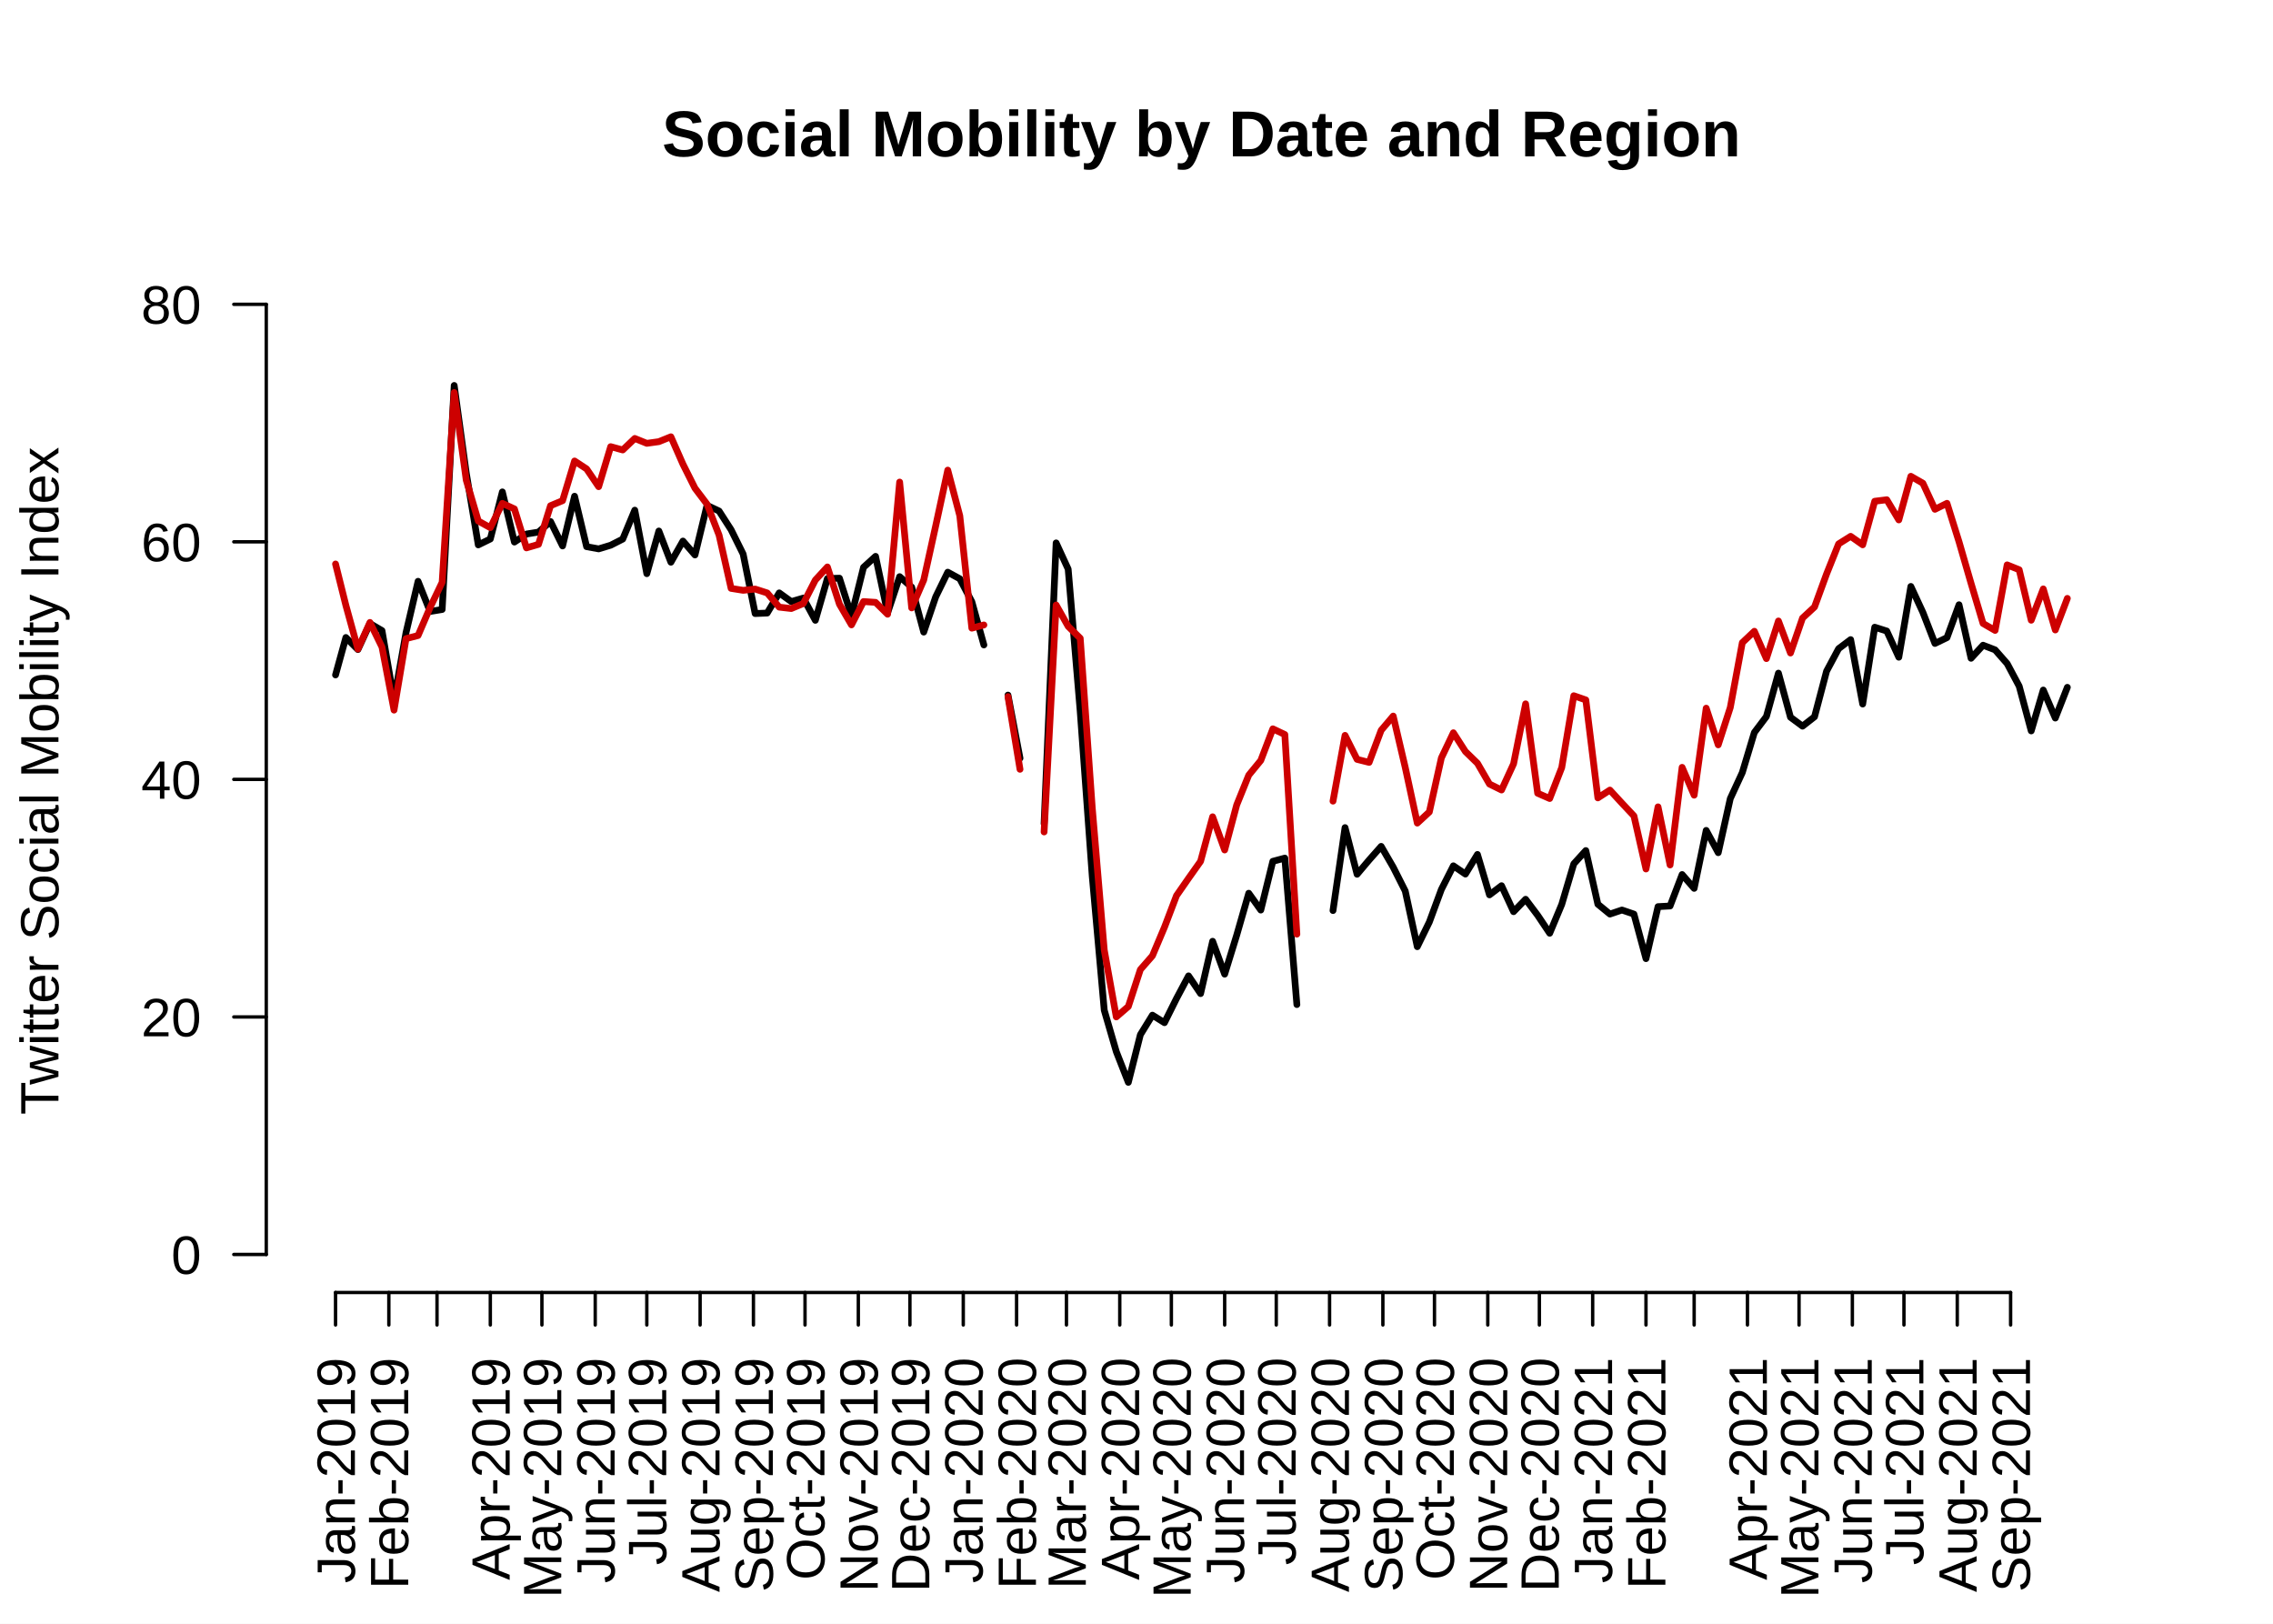
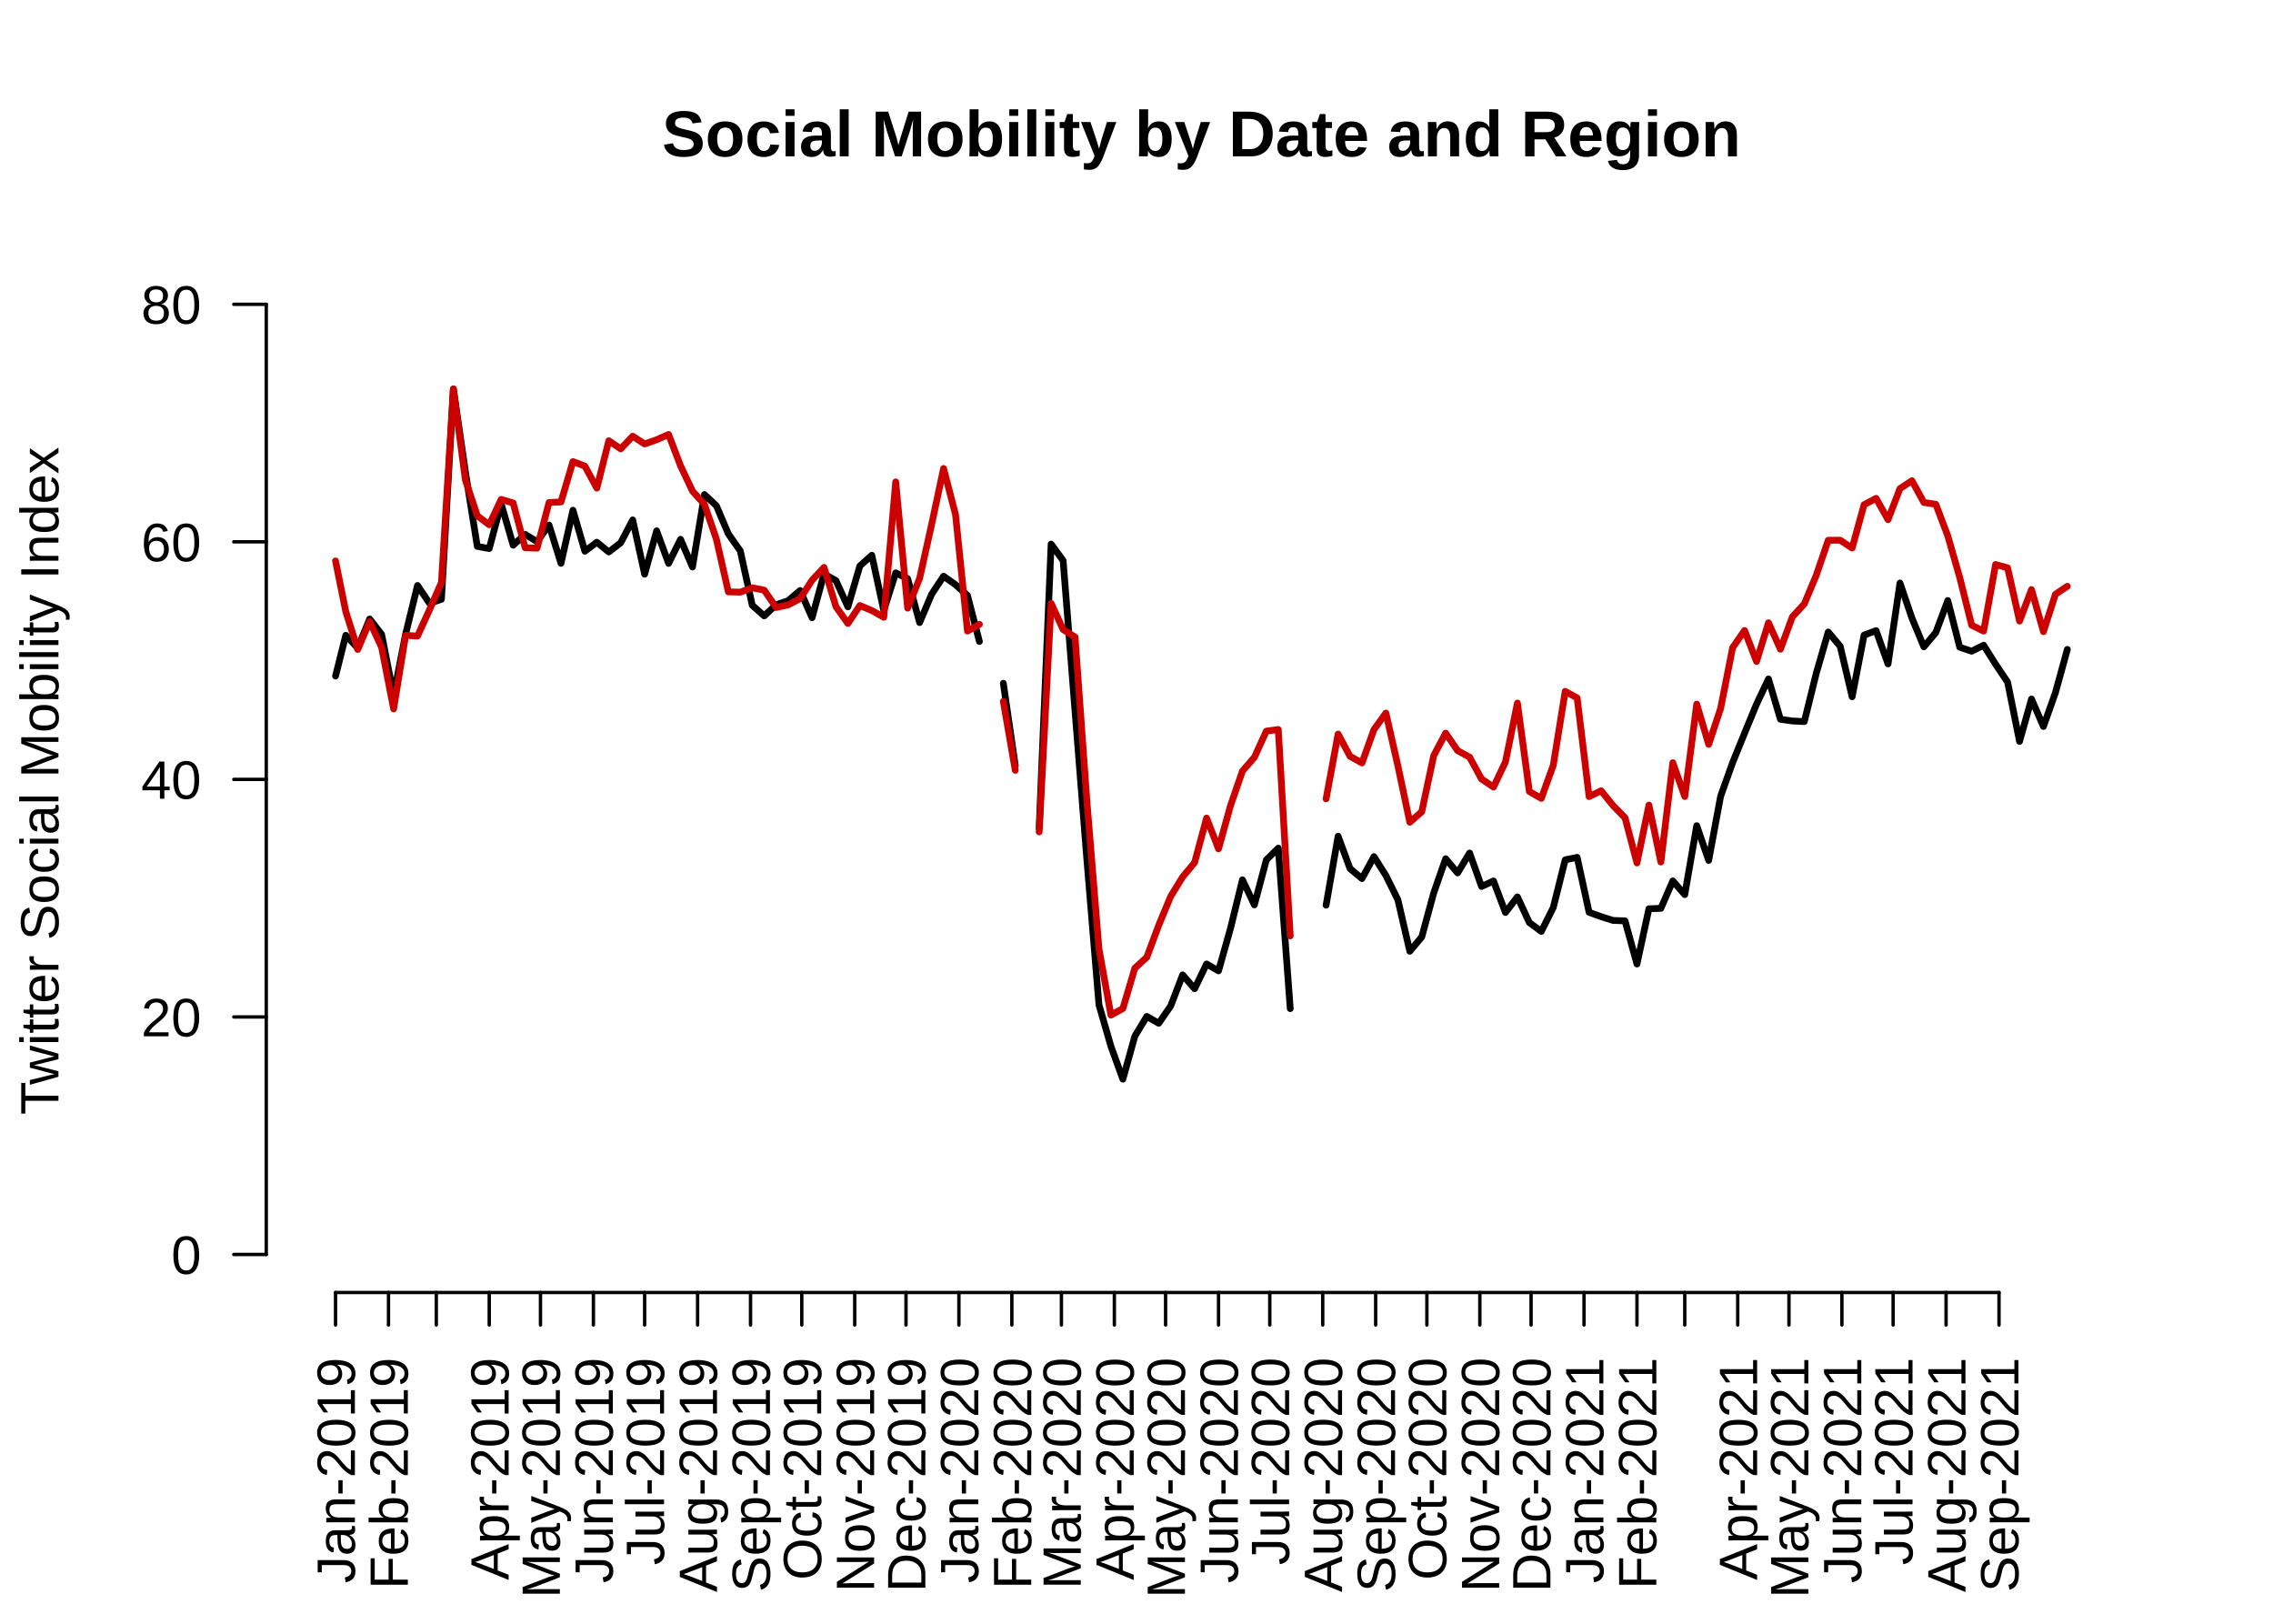
<svg xmlns="http://www.w3.org/2000/svg" viewBox="0 0 504.00 360.00">
  <defs>
    <style type="text/css">
    line, polyline, polygon, path, rect, circle {
      fill: none;
      stroke: #000000;
      stroke-linecap: round;
      stroke-linejoin: round;
      stroke-miterlimit: 10.00;
    }
  </style>
  </defs>
  <rect width="100%" height="100%" style="stroke: none; fill: #FFFFFF;" />
  <defs>
    <clipPath id="cpNTkuMDR8NDczLjc2fDI4Ni41Nnw1OS4wNA==">
      <rect x="59.04" y="59.04" width="414.72" height="227.52" />
    </clipPath>
  </defs>
-   <polyline points="74.40,149.64 76.69,141.34 79.36,144.01 82.03,138.24 84.70,139.81 87.37,155.20 90.03,140.25 92.70,128.88 95.37,135.57 98.04,135.13 100.71,85.46 103.38,104.86 106.05,120.81 108.72,119.50 111.39,109.06 114.06,120.18 116.73,118.40 119.40,117.97 122.07,115.63 124.74,121.04 127.40,110.02 130.07,121.20 132.74,121.69 135.41,120.88 138.08,119.52 140.75,113.11 143.42,127.19 146.09,117.73 148.76,124.65 151.43,119.96 154.10,123.04 156.77,112.04 159.44,113.30 162.11,117.45 164.78,122.84 167.44,136.03 170.11,135.92 172.78,131.45 175.45,133.38 178.12,132.60 180.79,137.53 183.46,128.27 186.13,128.19 188.80,136.53 191.47,125.78 194.14,123.35 196.81,135.87 199.48,127.85 202.15,130.18 204.82,140.14 207.48,132.32 210.15,126.86 212.82,128.32 215.49,133.41 218.16,142.99 " style="stroke-width: 1.50;" clip-path="url(#cpNTkuMDR8NDczLjc2fDI4Ni41Nnw1OS4wNA==)" />
-   <polyline points="223.50,154.11 226.17,168.11 " style="stroke-width: 1.50;" clip-path="url(#cpNTkuMDR8NDczLjc2fDI4Ni41Nnw1OS4wNA==)" />
-   <polyline points="231.51,182.60 234.18,120.37 236.85,126.18 239.52,157.71 242.19,194.29 244.85,223.98 247.52,233.16 250.19,239.97 252.86,229.40 255.53,225.07 258.20,226.74 260.87,221.38 263.54,216.36 266.21,220.29 268.88,208.69 271.55,215.98 274.22,207.33 276.89,198.04 279.56,201.77 282.23,190.96 284.89,190.25 287.56,222.72 " style="stroke-width: 1.50;" clip-path="url(#cpNTkuMDR8NDczLjc2fDI4Ni41Nnw1OS4wNA==)" />
-   <polyline points="295.57,201.88 298.24,183.49 300.91,193.83 303.58,190.67 306.25,187.65 308.92,192.26 311.59,197.55 314.26,209.89 316.93,204.43 319.60,197.20 322.26,191.96 324.93,193.79 327.60,189.44 330.27,198.40 332.94,196.37 335.61,202.13 338.28,199.38 340.95,202.93 343.62,206.91 346.29,200.52 348.96,191.52 351.63,188.58 354.30,200.47 356.97,202.66 359.64,201.76 362.30,202.67 364.97,212.54 367.64,201.01 370.31,200.87 372.98,193.89 375.65,196.96 378.32,184.11 380.99,189.05 383.66,177.06 386.33,171.28 389.00,162.40 391.67,158.86 394.34,149.24 397.01,159.02 399.68,161.00 402.34,158.92 405.01,148.81 407.68,143.82 410.35,141.81 413.02,156.09 415.69,139.06 418.36,139.91 421.03,145.71 423.70,130.02 426.37,135.78 429.04,142.66 431.71,141.37 434.38,134.08 437.05,145.95 439.71,143.05 442.38,144.08 445.05,147.12 447.72,152.13 450.39,162.05 453.06,152.99 455.73,159.20 458.40,152.39 " style="stroke-width: 1.50;" clip-path="url(#cpNTkuMDR8NDczLjc2fDI4Ni41Nnw1OS4wNA==)" />
+   <polyline points="74.40,149.89 76.67,140.85 79.32,143.66 81.97,137.24 84.62,140.65 87.28,154.19 89.93,140.62 92.58,129.80 95.23,133.76 97.88,132.87 100.53,86.26 103.18,104.53 105.83,121.14 108.48,121.62 111.13,111.73 113.78,120.87 116.44,118.47 119.09,120.10 121.74,116.41 124.39,124.90 127.04,113.12 129.69,122.21 132.34,120.22 134.99,122.38 137.64,120.33 140.29,115.27 142.94,127.30 145.60,117.69 148.25,124.91 150.90,119.57 153.55,125.71 156.20,109.65 158.85,112.14 161.50,118.37 164.15,122.14 166.80,134.20 169.45,136.55 172.10,134.08 174.76,133.18 177.41,130.92 180.06,136.95 182.71,127.25 185.36,128.73 188.01,134.55 190.66,125.47 193.31,123.11 195.96,135.34 198.61,127.01 201.26,128.29 203.91,138.03 206.57,131.75 209.22,127.75 211.87,129.63 214.52,132.02 217.17,142.23 " style="stroke-width: 1.50;" clip-path="url(#cpNTkuMDR8NDczLjc2fDI4Ni41Nnw1OS4wNA==)" />
+   <polyline points="222.47,151.48 225.12,169.76 " style="stroke-width: 1.50;" clip-path="url(#cpNTkuMDR8NDczLjc2fDI4Ni41Nnw1OS4wNA==)" />
+   <polyline points="230.42,183.53 233.07,120.63 235.73,124.28 238.38,157.78 241.03,191.02 243.68,222.79 246.33,231.97 248.98,239.27 251.63,229.74 254.28,225.35 256.93,226.87 259.58,223.04 262.23,216.14 264.89,219.21 267.54,213.72 270.19,215.25 272.84,205.84 275.49,195.06 278.14,200.62 280.79,190.65 283.44,188.04 286.09,223.62 " style="stroke-width: 1.50;" clip-path="url(#cpNTkuMDR8NDczLjc2fDI4Ni41Nnw1OS4wNA==)" />
+   <polyline points="294.04,200.69 296.70,185.40 299.35,192.59 302.00,194.79 304.65,189.93 307.30,194.11 309.95,199.47 312.60,210.90 315.25,207.74 317.90,197.98 320.55,190.39 323.20,193.54 325.86,189.12 328.51,196.54 331.16,195.32 333.81,202.31 336.46,198.84 339.11,204.55 341.76,206.50 344.41,201.22 347.06,190.63 349.71,190.09 352.36,202.27 355.02,203.23 357.67,204.07 360.32,204.16 362.97,213.73 365.62,201.48 368.27,201.39 370.92,195.30 373.57,198.35 376.22,183.06 378.87,190.77 381.52,176.53 384.18,169.08 386.83,162.55 389.48,156.13 392.13,150.53 394.78,159.47 397.43,159.85 400.08,159.98 402.73,149.26 405.38,140.13 408.03,143.28 410.68,154.48 413.33,140.81 415.99,139.82 418.64,147.20 421.29,129.26 423.94,137.04 426.59,143.41 429.24,140.23 431.89,133.14 434.54,143.50 437.19,144.38 439.84,143.05 442.49,147.27 445.15,151.22 447.80,164.38 450.45,154.98 453.10,161.07 455.75,153.59 458.40,143.98 " style="stroke-width: 1.50;" clip-path="url(#cpNTkuMDR8NDczLjc2fDI4Ni41Nnw1OS4wNA==)" />
  <defs>
    <clipPath id="cpMC4wMHw1MDQuMDB8MzYwLjAwfDAuMDA=">
      <rect x="0.00" y="0.00" width="504.00" height="360.00" />
    </clipPath>
  </defs>
  <line x1="59.04" y1="278.13" x2="59.04" y2="67.47" style="stroke-width: 0.75;" clip-path="url(#cpMC4wMHw1MDQuMDB8MzYwLjAwfDAuMDA=)" />
  <line x1="59.04" y1="278.13" x2="51.84" y2="278.13" style="stroke-width: 0.75;" clip-path="url(#cpMC4wMHw1MDQuMDB8MzYwLjAwfDAuMDA=)" />
  <line x1="59.04" y1="225.47" x2="51.84" y2="225.47" style="stroke-width: 0.75;" clip-path="url(#cpMC4wMHw1MDQuMDB8MzYwLjAwfDAuMDA=)" />
  <line x1="59.04" y1="172.80" x2="51.84" y2="172.80" style="stroke-width: 0.75;" clip-path="url(#cpMC4wMHw1MDQuMDB8MzYwLjAwfDAuMDA=)" />
  <line x1="59.04" y1="120.13" x2="51.84" y2="120.13" style="stroke-width: 0.75;" clip-path="url(#cpMC4wMHw1MDQuMDB8MzYwLjAwfDAuMDA=)" />
  <line x1="59.04" y1="67.47" x2="51.84" y2="67.47" style="stroke-width: 0.75;" clip-path="url(#cpMC4wMHw1MDQuMDB8MzYwLjAwfDAuMDA=)" />
  <g clip-path="url(#cpMC4wMHw1MDQuMDB8MzYwLjAwfDAuMDA=)">
    <text x="37.97" y="282.43" style="font-size: 12.00px; font-family: Arial;" textLength="6.67px" lengthAdjust="spacingAndGlyphs">0</text>
  </g>
  <g clip-path="url(#cpMC4wMHw1MDQuMDB8MzYwLjAwfDAuMDA=)">
    <text x="31.29" y="229.76" style="font-size: 12.00px; font-family: Arial;" textLength="13.35px" lengthAdjust="spacingAndGlyphs">20</text>
  </g>
  <g clip-path="url(#cpMC4wMHw1MDQuMDB8MzYwLjAwfDAuMDA=)">
    <text x="31.29" y="177.09" style="font-size: 12.00px; font-family: Arial;" textLength="13.35px" lengthAdjust="spacingAndGlyphs">40</text>
  </g>
  <g clip-path="url(#cpMC4wMHw1MDQuMDB8MzYwLjAwfDAuMDA=)">
    <text x="31.29" y="124.43" style="font-size: 12.00px; font-family: Arial;" textLength="13.35px" lengthAdjust="spacingAndGlyphs">60</text>
  </g>
  <g clip-path="url(#cpMC4wMHw1MDQuMDB8MzYwLjAwfDAuMDA=)">
    <text x="31.29" y="71.76" style="font-size: 12.00px; font-family: Arial;" textLength="13.35px" lengthAdjust="spacingAndGlyphs">80</text>
  </g>
  <g clip-path="url(#cpMC4wMHw1MDQuMDB8MzYwLjAwfDAuMDA=)">
    <text x="146.78" y="34.67" style="font-size: 14.40px; font-weight: bold; font-family: Arial;" textLength="239.23px" lengthAdjust="spacingAndGlyphs">Social Mobility by Date and Region</text>
  </g>
  <g clip-path="url(#cpMC4wMHw1MDQuMDB8MzYwLjAwfDAuMDA=)">
    <text transform="translate(12.96,247.16) rotate(-90)" style="font-size: 12.00px; font-family: Arial;" textLength="148.72px" lengthAdjust="spacingAndGlyphs">Twitter Social Mobility Index</text>
  </g>
  <defs>
    <clipPath id="cpNTkuMDR8NDczLjc2fDI4Ni41Nnw1OS4wNA==">
      <rect x="59.04" y="59.04" width="414.72" height="227.52" />
    </clipPath>
  </defs>
-   <polyline points="74.40,125.04 76.69,134.21 79.36,143.91 82.03,138.00 84.70,143.46 87.37,157.44 90.03,141.59 92.70,140.90 95.37,134.68 98.04,129.11 100.71,87.02 103.38,106.44 106.05,115.51 108.72,116.99 111.39,111.60 114.06,112.83 116.73,121.47 119.40,120.69 122.07,112.12 124.74,111.00 127.40,102.21 130.07,103.96 132.74,107.90 135.41,99.03 138.08,99.76 140.75,97.21 143.42,98.29 146.09,97.92 148.76,96.84 151.43,102.91 154.10,108.24 156.77,111.77 159.44,118.64 162.11,130.45 164.78,130.88 167.44,130.60 170.11,131.46 172.78,134.61 175.45,134.92 178.12,133.81 180.79,128.60 183.46,125.70 186.13,133.95 188.80,138.54 191.47,133.37 194.14,133.55 196.81,136.18 199.48,106.88 202.15,134.78 204.82,128.60 207.48,116.57 210.15,104.23 212.82,114.36 215.49,139.27 218.16,138.56 " style="stroke-width: 1.50; stroke: #CD0000;" clip-path="url(#cpNTkuMDR8NDczLjc2fDI4Ni41Nnw1OS4wNA==)" />
-   <polyline points="223.50,154.44 226.17,170.56 " style="stroke-width: 1.50; stroke: #CD0000;" clip-path="url(#cpNTkuMDR8NDczLjc2fDI4Ni41Nnw1OS4wNA==)" />
-   <polyline points="231.51,184.45 234.18,134.14 236.85,138.87 239.52,141.51 242.19,179.13 244.85,210.63 247.52,225.46 250.19,223.15 252.86,214.96 255.53,211.91 258.20,205.58 260.87,198.57 263.54,194.73 266.21,190.96 268.88,181.09 271.55,188.45 274.22,178.46 276.89,171.86 279.56,168.60 282.23,161.59 284.89,162.85 287.56,207.11 " style="stroke-width: 1.50; stroke: #CD0000;" clip-path="url(#cpNTkuMDR8NDczLjc2fDI4Ni41Nnw1OS4wNA==)" />
-   <polyline points="295.57,177.62 298.24,163.04 300.91,168.36 303.58,169.03 306.25,161.91 308.92,158.76 311.59,170.15 314.26,182.49 316.93,180.02 319.60,168.04 322.26,162.46 324.93,166.62 327.60,169.22 330.27,173.83 332.94,175.15 335.61,169.35 338.28,156.05 340.95,175.87 343.62,177.04 346.29,170.18 348.96,154.25 351.63,155.18 354.30,176.90 356.97,175.17 359.64,178.07 362.30,180.90 364.97,192.66 367.64,178.89 370.31,191.77 372.98,170.13 375.65,176.30 378.32,157.01 380.99,165.14 383.66,156.87 386.33,142.48 389.00,139.96 391.67,146.02 394.34,137.68 397.01,144.78 399.68,137.03 402.34,134.57 405.01,127.26 407.68,120.59 410.35,118.91 413.02,120.79 415.69,111.13 418.36,110.80 421.03,115.27 423.70,105.60 426.37,107.14 429.04,112.92 431.71,111.59 434.38,120.12 437.05,129.34 439.71,138.23 442.38,139.77 445.05,125.24 447.72,126.32 450.39,137.51 453.06,130.57 455.73,139.67 458.40,132.67 " style="stroke-width: 1.50; stroke: #CD0000;" clip-path="url(#cpNTkuMDR8NDczLjc2fDI4Ni41Nnw1OS4wNA==)" />
+   <polyline points="74.40,124.37 76.67,135.59 79.32,143.99 81.97,137.79 84.62,143.54 87.28,157.17 89.93,140.87 92.58,141.02 95.23,135.21 97.88,129.15 100.53,86.23 103.18,106.37 105.83,114.34 108.48,116.35 111.13,110.72 113.78,111.51 116.44,121.44 119.09,121.54 121.74,111.41 124.39,111.29 127.04,102.33 129.69,103.35 132.34,108.22 134.99,97.72 137.64,99.51 140.29,96.71 142.94,98.43 145.60,97.50 148.25,96.32 150.90,103.28 153.55,108.88 156.20,111.82 158.85,119.56 161.50,131.22 164.15,131.29 166.80,130.32 169.45,130.84 172.10,134.69 174.76,134.11 177.41,132.72 180.06,128.64 182.71,125.80 185.36,134.51 188.01,138.23 190.66,134.25 193.31,135.36 195.96,136.86 198.61,106.84 201.26,134.84 203.91,128.22 206.57,116.28 209.22,103.87 211.87,114.08 214.52,139.92 217.17,138.42 " style="stroke-width: 1.50; stroke: #CD0000;" clip-path="url(#cpNTkuMDR8NDczLjc2fDI4Ni41Nnw1OS4wNA==)" />
+   <polyline points="222.47,155.51 225.12,170.79 " style="stroke-width: 1.50; stroke: #CD0000;" clip-path="url(#cpNTkuMDR8NDczLjc2fDI4Ni41Nnw1OS4wNA==)" />
+   <polyline points="230.42,184.44 233.07,133.78 235.73,139.58 238.38,141.25 241.03,177.98 243.68,210.41 246.33,225.06 248.98,223.60 251.63,214.66 254.28,212.23 256.93,205.13 259.58,198.75 262.23,194.43 264.89,191.22 267.54,181.37 270.19,188.20 272.84,178.63 275.49,170.96 278.14,167.90 280.79,162.10 283.44,161.74 286.09,207.50 " style="stroke-width: 1.50; stroke: #CD0000;" clip-path="url(#cpNTkuMDR8NDczLjc2fDI4Ni41Nnw1OS4wNA==)" />
+   <polyline points="294.04,177.11 296.70,162.75 299.35,167.68 302.00,169.15 304.65,161.75 307.30,158.09 309.95,169.76 312.60,182.30 315.25,179.97 317.90,167.54 320.55,162.54 323.20,166.42 325.86,167.88 328.51,172.71 331.16,174.50 333.81,168.93 336.46,155.87 339.11,175.48 341.76,177.01 344.41,169.68 347.06,153.28 349.71,154.74 352.36,176.62 355.02,175.32 357.67,178.60 360.32,181.30 362.97,191.33 365.62,178.50 368.27,191.12 370.92,169.10 373.57,176.60 376.22,156.11 378.87,165.04 381.52,157.06 384.18,143.60 386.83,139.78 389.48,146.65 392.13,138.07 394.78,143.94 397.43,136.76 400.08,133.88 402.73,127.53 405.38,119.78 408.03,119.77 410.68,121.51 413.33,111.89 415.99,110.49 418.64,115.21 421.29,108.32 423.94,106.58 426.59,111.40 429.24,111.81 431.89,118.81 434.54,128.05 437.19,138.62 439.84,139.92 442.49,125.15 445.15,125.89 447.80,137.70 450.45,130.71 453.10,140.05 455.75,131.77 458.40,129.98 " style="stroke-width: 1.50; stroke: #CD0000;" clip-path="url(#cpNTkuMDR8NDczLjc2fDI4Ni41Nnw1OS4wNA==)" />
  <defs>
    <clipPath id="cpMC4wMHw1MDQuMDB8MzYwLjAwfDAuMDA=">
      <rect x="0.00" y="0.00" width="504.00" height="360.00" />
    </clipPath>
  </defs>
-   <line x1="74.40" y1="286.56" x2="445.82" y2="286.56" style="stroke-width: 0.75;" clip-path="url(#cpMC4wMHw1MDQuMDB8MzYwLjAwfDAuMDA=)" />
+   <line x1="74.40" y1="286.56" x2="443.25" y2="286.56" style="stroke-width: 0.75;" clip-path="url(#cpMC4wMHw1MDQuMDB8MzYwLjAwfDAuMDA=)" />
  <line x1="74.40" y1="286.56" x2="74.40" y2="293.76" style="stroke-width: 0.75;" clip-path="url(#cpMC4wMHw1MDQuMDB8MzYwLjAwfDAuMDA=)" />
-   <line x1="86.22" y1="286.56" x2="86.22" y2="293.76" style="stroke-width: 0.75;" clip-path="url(#cpMC4wMHw1MDQuMDB8MzYwLjAwfDAuMDA=)" />
-   <line x1="96.90" y1="286.56" x2="96.90" y2="293.76" style="stroke-width: 0.75;" clip-path="url(#cpMC4wMHw1MDQuMDB8MzYwLjAwfDAuMDA=)" />
-   <line x1="108.72" y1="286.56" x2="108.72" y2="293.76" style="stroke-width: 0.75;" clip-path="url(#cpMC4wMHw1MDQuMDB8MzYwLjAwfDAuMDA=)" />
-   <line x1="120.16" y1="286.56" x2="120.16" y2="293.76" style="stroke-width: 0.75;" clip-path="url(#cpMC4wMHw1MDQuMDB8MzYwLjAwfDAuMDA=)" />
-   <line x1="131.98" y1="286.56" x2="131.98" y2="293.76" style="stroke-width: 0.75;" clip-path="url(#cpMC4wMHw1MDQuMDB8MzYwLjAwfDAuMDA=)" />
-   <line x1="143.42" y1="286.56" x2="143.42" y2="293.76" style="stroke-width: 0.75;" clip-path="url(#cpMC4wMHw1MDQuMDB8MzYwLjAwfDAuMDA=)" />
-   <line x1="155.24" y1="286.56" x2="155.24" y2="293.76" style="stroke-width: 0.75;" clip-path="url(#cpMC4wMHw1MDQuMDB8MzYwLjAwfDAuMDA=)" />
-   <line x1="167.06" y1="286.56" x2="167.06" y2="293.76" style="stroke-width: 0.75;" clip-path="url(#cpMC4wMHw1MDQuMDB8MzYwLjAwfDAuMDA=)" />
-   <line x1="178.50" y1="286.56" x2="178.50" y2="293.76" style="stroke-width: 0.75;" clip-path="url(#cpMC4wMHw1MDQuMDB8MzYwLjAwfDAuMDA=)" />
-   <line x1="190.32" y1="286.56" x2="190.32" y2="293.76" style="stroke-width: 0.75;" clip-path="url(#cpMC4wMHw1MDQuMDB8MzYwLjAwfDAuMDA=)" />
-   <line x1="201.76" y1="286.56" x2="201.76" y2="293.76" style="stroke-width: 0.75;" clip-path="url(#cpMC4wMHw1MDQuMDB8MzYwLjAwfDAuMDA=)" />
-   <line x1="213.59" y1="286.56" x2="213.59" y2="293.76" style="stroke-width: 0.75;" clip-path="url(#cpMC4wMHw1MDQuMDB8MzYwLjAwfDAuMDA=)" />
-   <line x1="225.41" y1="286.56" x2="225.41" y2="293.76" style="stroke-width: 0.75;" clip-path="url(#cpMC4wMHw1MDQuMDB8MzYwLjAwfDAuMDA=)" />
-   <line x1="236.47" y1="286.56" x2="236.47" y2="293.76" style="stroke-width: 0.75;" clip-path="url(#cpMC4wMHw1MDQuMDB8MzYwLjAwfDAuMDA=)" />
-   <line x1="248.29" y1="286.56" x2="248.29" y2="293.76" style="stroke-width: 0.75;" clip-path="url(#cpMC4wMHw1MDQuMDB8MzYwLjAwfDAuMDA=)" />
-   <line x1="259.73" y1="286.56" x2="259.73" y2="293.76" style="stroke-width: 0.75;" clip-path="url(#cpMC4wMHw1MDQuMDB8MzYwLjAwfDAuMDA=)" />
-   <line x1="271.55" y1="286.56" x2="271.55" y2="293.76" style="stroke-width: 0.75;" clip-path="url(#cpMC4wMHw1MDQuMDB8MzYwLjAwfDAuMDA=)" />
-   <line x1="282.99" y1="286.56" x2="282.99" y2="293.76" style="stroke-width: 0.75;" clip-path="url(#cpMC4wMHw1MDQuMDB8MzYwLjAwfDAuMDA=)" />
-   <line x1="294.81" y1="286.56" x2="294.81" y2="293.76" style="stroke-width: 0.75;" clip-path="url(#cpMC4wMHw1MDQuMDB8MzYwLjAwfDAuMDA=)" />
-   <line x1="306.63" y1="286.56" x2="306.63" y2="293.76" style="stroke-width: 0.75;" clip-path="url(#cpMC4wMHw1MDQuMDB8MzYwLjAwfDAuMDA=)" />
-   <line x1="318.07" y1="286.56" x2="318.07" y2="293.76" style="stroke-width: 0.75;" clip-path="url(#cpMC4wMHw1MDQuMDB8MzYwLjAwfDAuMDA=)" />
-   <line x1="329.89" y1="286.56" x2="329.89" y2="293.76" style="stroke-width: 0.75;" clip-path="url(#cpMC4wMHw1MDQuMDB8MzYwLjAwfDAuMDA=)" />
-   <line x1="341.33" y1="286.56" x2="341.33" y2="293.76" style="stroke-width: 0.75;" clip-path="url(#cpMC4wMHw1MDQuMDB8MzYwLjAwfDAuMDA=)" />
-   <line x1="353.15" y1="286.56" x2="353.15" y2="293.76" style="stroke-width: 0.75;" clip-path="url(#cpMC4wMHw1MDQuMDB8MzYwLjAwfDAuMDA=)" />
-   <line x1="364.97" y1="286.56" x2="364.97" y2="293.76" style="stroke-width: 0.75;" clip-path="url(#cpMC4wMHw1MDQuMDB8MzYwLjAwfDAuMDA=)" />
-   <line x1="375.65" y1="286.56" x2="375.65" y2="293.76" style="stroke-width: 0.75;" clip-path="url(#cpMC4wMHw1MDQuMDB8MzYwLjAwfDAuMDA=)" />
-   <line x1="387.47" y1="286.56" x2="387.47" y2="293.76" style="stroke-width: 0.75;" clip-path="url(#cpMC4wMHw1MDQuMDB8MzYwLjAwfDAuMDA=)" />
-   <line x1="398.91" y1="286.56" x2="398.91" y2="293.76" style="stroke-width: 0.75;" clip-path="url(#cpMC4wMHw1MDQuMDB8MzYwLjAwfDAuMDA=)" />
-   <line x1="410.73" y1="286.56" x2="410.73" y2="293.76" style="stroke-width: 0.75;" clip-path="url(#cpMC4wMHw1MDQuMDB8MzYwLjAwfDAuMDA=)" />
-   <line x1="422.17" y1="286.56" x2="422.17" y2="293.76" style="stroke-width: 0.75;" clip-path="url(#cpMC4wMHw1MDQuMDB8MzYwLjAwfDAuMDA=)" />
-   <line x1="433.99" y1="286.56" x2="433.99" y2="293.76" style="stroke-width: 0.75;" clip-path="url(#cpMC4wMHw1MDQuMDB8MzYwLjAwfDAuMDA=)" />
-   <line x1="445.82" y1="286.56" x2="445.82" y2="293.76" style="stroke-width: 0.75;" clip-path="url(#cpMC4wMHw1MDQuMDB8MzYwLjAwfDAuMDA=)" />
+   <line x1="86.14" y1="286.56" x2="86.14" y2="293.76" style="stroke-width: 0.75;" clip-path="url(#cpMC4wMHw1MDQuMDB8MzYwLjAwfDAuMDA=)" />
+   <line x1="96.74" y1="286.56" x2="96.74" y2="293.76" style="stroke-width: 0.75;" clip-path="url(#cpMC4wMHw1MDQuMDB8MzYwLjAwfDAuMDA=)" />
+   <line x1="108.48" y1="286.56" x2="108.48" y2="293.76" style="stroke-width: 0.75;" clip-path="url(#cpMC4wMHw1MDQuMDB8MzYwLjAwfDAuMDA=)" />
+   <line x1="119.84" y1="286.56" x2="119.84" y2="293.76" style="stroke-width: 0.75;" clip-path="url(#cpMC4wMHw1MDQuMDB8MzYwLjAwfDAuMDA=)" />
+   <line x1="131.58" y1="286.56" x2="131.58" y2="293.76" style="stroke-width: 0.75;" clip-path="url(#cpMC4wMHw1MDQuMDB8MzYwLjAwfDAuMDA=)" />
+   <line x1="142.94" y1="286.56" x2="142.94" y2="293.76" style="stroke-width: 0.75;" clip-path="url(#cpMC4wMHw1MDQuMDB8MzYwLjAwfDAuMDA=)" />
+   <line x1="154.68" y1="286.56" x2="154.68" y2="293.76" style="stroke-width: 0.75;" clip-path="url(#cpMC4wMHw1MDQuMDB8MzYwLjAwfDAuMDA=)" />
+   <line x1="166.42" y1="286.56" x2="166.42" y2="293.76" style="stroke-width: 0.75;" clip-path="url(#cpMC4wMHw1MDQuMDB8MzYwLjAwfDAuMDA=)" />
+   <line x1="177.78" y1="286.56" x2="177.78" y2="293.76" style="stroke-width: 0.75;" clip-path="url(#cpMC4wMHw1MDQuMDB8MzYwLjAwfDAuMDA=)" />
+   <line x1="189.52" y1="286.56" x2="189.52" y2="293.76" style="stroke-width: 0.75;" clip-path="url(#cpMC4wMHw1MDQuMDB8MzYwLjAwfDAuMDA=)" />
+   <line x1="200.89" y1="286.56" x2="200.89" y2="293.76" style="stroke-width: 0.75;" clip-path="url(#cpMC4wMHw1MDQuMDB8MzYwLjAwfDAuMDA=)" />
+   <line x1="212.62" y1="286.56" x2="212.62" y2="293.76" style="stroke-width: 0.75;" clip-path="url(#cpMC4wMHw1MDQuMDB8MzYwLjAwfDAuMDA=)" />
+   <line x1="224.36" y1="286.56" x2="224.36" y2="293.76" style="stroke-width: 0.75;" clip-path="url(#cpMC4wMHw1MDQuMDB8MzYwLjAwfDAuMDA=)" />
+   <line x1="235.35" y1="286.56" x2="235.35" y2="293.76" style="stroke-width: 0.75;" clip-path="url(#cpMC4wMHw1MDQuMDB8MzYwLjAwfDAuMDA=)" />
+   <line x1="247.09" y1="286.56" x2="247.09" y2="293.76" style="stroke-width: 0.75;" clip-path="url(#cpMC4wMHw1MDQuMDB8MzYwLjAwfDAuMDA=)" />
+   <line x1="258.45" y1="286.56" x2="258.45" y2="293.76" style="stroke-width: 0.75;" clip-path="url(#cpMC4wMHw1MDQuMDB8MzYwLjAwfDAuMDA=)" />
+   <line x1="270.19" y1="286.56" x2="270.19" y2="293.76" style="stroke-width: 0.75;" clip-path="url(#cpMC4wMHw1MDQuMDB8MzYwLjAwfDAuMDA=)" />
+   <line x1="281.55" y1="286.56" x2="281.55" y2="293.76" style="stroke-width: 0.75;" clip-path="url(#cpMC4wMHw1MDQuMDB8MzYwLjAwfDAuMDA=)" />
+   <line x1="293.29" y1="286.56" x2="293.29" y2="293.76" style="stroke-width: 0.75;" clip-path="url(#cpMC4wMHw1MDQuMDB8MzYwLjAwfDAuMDA=)" />
+   <line x1="305.03" y1="286.56" x2="305.03" y2="293.76" style="stroke-width: 0.75;" clip-path="url(#cpMC4wMHw1MDQuMDB8MzYwLjAwfDAuMDA=)" />
+   <line x1="316.39" y1="286.56" x2="316.39" y2="293.76" style="stroke-width: 0.75;" clip-path="url(#cpMC4wMHw1MDQuMDB8MzYwLjAwfDAuMDA=)" />
+   <line x1="328.13" y1="286.56" x2="328.13" y2="293.76" style="stroke-width: 0.75;" clip-path="url(#cpMC4wMHw1MDQuMDB8MzYwLjAwfDAuMDA=)" />
+   <line x1="339.49" y1="286.56" x2="339.49" y2="293.76" style="stroke-width: 0.75;" clip-path="url(#cpMC4wMHw1MDQuMDB8MzYwLjAwfDAuMDA=)" />
+   <line x1="351.23" y1="286.56" x2="351.23" y2="293.76" style="stroke-width: 0.75;" clip-path="url(#cpMC4wMHw1MDQuMDB8MzYwLjAwfDAuMDA=)" />
+   <line x1="362.97" y1="286.56" x2="362.97" y2="293.76" style="stroke-width: 0.75;" clip-path="url(#cpMC4wMHw1MDQuMDB8MzYwLjAwfDAuMDA=)" />
+   <line x1="373.57" y1="286.56" x2="373.57" y2="293.76" style="stroke-width: 0.75;" clip-path="url(#cpMC4wMHw1MDQuMDB8MzYwLjAwfDAuMDA=)" />
+   <line x1="385.31" y1="286.56" x2="385.31" y2="293.76" style="stroke-width: 0.75;" clip-path="url(#cpMC4wMHw1MDQuMDB8MzYwLjAwfDAuMDA=)" />
+   <line x1="396.67" y1="286.56" x2="396.67" y2="293.76" style="stroke-width: 0.75;" clip-path="url(#cpMC4wMHw1MDQuMDB8MzYwLjAwfDAuMDA=)" />
+   <line x1="408.41" y1="286.56" x2="408.41" y2="293.76" style="stroke-width: 0.75;" clip-path="url(#cpMC4wMHw1MDQuMDB8MzYwLjAwfDAuMDA=)" />
+   <line x1="419.77" y1="286.56" x2="419.77" y2="293.76" style="stroke-width: 0.75;" clip-path="url(#cpMC4wMHw1MDQuMDB8MzYwLjAwfDAuMDA=)" />
+   <line x1="431.51" y1="286.56" x2="431.51" y2="293.76" style="stroke-width: 0.75;" clip-path="url(#cpMC4wMHw1MDQuMDB8MzYwLjAwfDAuMDA=)" />
+   <line x1="443.25" y1="286.56" x2="443.25" y2="293.76" style="stroke-width: 0.75;" clip-path="url(#cpMC4wMHw1MDQuMDB8MzYwLjAwfDAuMDA=)" />
  <g clip-path="url(#cpMC4wMHw1MDQuMDB8MzYwLjAwfDAuMDA=)">
    <text transform="translate(78.69,351.00) rotate(-90)" style="font-size: 12.00px; font-family: Arial;" textLength="50.04px" lengthAdjust="spacingAndGlyphs">Jan-2019</text>
  </g>
  <g clip-path="url(#cpMC4wMHw1MDQuMDB8MzYwLjAwfDAuMDA=)">
-     <text transform="translate(90.52,352.33) rotate(-90)" style="font-size: 12.00px; font-family: Arial;" textLength="51.37px" lengthAdjust="spacingAndGlyphs">Feb-2019</text>
+     <text transform="translate(90.43,352.33) rotate(-90)" style="font-size: 12.00px; font-family: Arial;" textLength="51.37px" lengthAdjust="spacingAndGlyphs">Feb-2019</text>
  </g>
  <g clip-path="url(#cpMC4wMHw1MDQuMDB8MzYwLjAwfDAuMDA=)">
-     <text transform="translate(113.01,350.33) rotate(-90)" style="font-size: 12.00px; font-family: Arial;" textLength="49.37px" lengthAdjust="spacingAndGlyphs">Apr-2019</text>
+     <text transform="translate(112.78,350.33) rotate(-90)" style="font-size: 12.00px; font-family: Arial;" textLength="49.37px" lengthAdjust="spacingAndGlyphs">Apr-2019</text>
  </g>
  <g clip-path="url(#cpMC4wMHw1MDQuMDB8MzYwLjAwfDAuMDA=)">
-     <text transform="translate(124.45,354.32) rotate(-90)" style="font-size: 12.00px; font-family: Arial;" textLength="53.36px" lengthAdjust="spacingAndGlyphs">May-2019</text>
+     <text transform="translate(124.14,354.32) rotate(-90)" style="font-size: 12.00px; font-family: Arial;" textLength="53.36px" lengthAdjust="spacingAndGlyphs">May-2019</text>
  </g>
  <g clip-path="url(#cpMC4wMHw1MDQuMDB8MzYwLjAwfDAuMDA=)">
-     <text transform="translate(136.28,351.00) rotate(-90)" style="font-size: 12.00px; font-family: Arial;" textLength="50.04px" lengthAdjust="spacingAndGlyphs">Jun-2019</text>
+     <text transform="translate(135.88,351.00) rotate(-90)" style="font-size: 12.00px; font-family: Arial;" textLength="50.04px" lengthAdjust="spacingAndGlyphs">Jun-2019</text>
  </g>
  <g clip-path="url(#cpMC4wMHw1MDQuMDB8MzYwLjAwfDAuMDA=)">
-     <text transform="translate(147.72,346.99) rotate(-90)" style="font-size: 12.00px; font-family: Arial;" textLength="46.03px" lengthAdjust="spacingAndGlyphs">Jul-2019</text>
+     <text transform="translate(147.24,346.99) rotate(-90)" style="font-size: 12.00px; font-family: Arial;" textLength="46.03px" lengthAdjust="spacingAndGlyphs">Jul-2019</text>
  </g>
  <g clip-path="url(#cpMC4wMHw1MDQuMDB8MzYwLjAwfDAuMDA=)">
-     <text transform="translate(159.54,353.00) rotate(-90)" style="font-size: 12.00px; font-family: Arial;" textLength="52.04px" lengthAdjust="spacingAndGlyphs">Aug-2019</text>
+     <text transform="translate(158.98,353.00) rotate(-90)" style="font-size: 12.00px; font-family: Arial;" textLength="52.04px" lengthAdjust="spacingAndGlyphs">Aug-2019</text>
  </g>
  <g clip-path="url(#cpMC4wMHw1MDQuMDB8MzYwLjAwfDAuMDA=)">
-     <text transform="translate(171.36,353.00) rotate(-90)" style="font-size: 12.00px; font-family: Arial;" textLength="52.04px" lengthAdjust="spacingAndGlyphs">Sep-2019</text>
+     <text transform="translate(170.72,353.00) rotate(-90)" style="font-size: 12.00px; font-family: Arial;" textLength="52.04px" lengthAdjust="spacingAndGlyphs">Sep-2019</text>
  </g>
  <g clip-path="url(#cpMC4wMHw1MDQuMDB8MzYwLjAwfDAuMDA=)">
-     <text transform="translate(182.80,350.32) rotate(-90)" style="font-size: 12.00px; font-family: Arial;" textLength="49.36px" lengthAdjust="spacingAndGlyphs">Oct-2019</text>
+     <text transform="translate(182.08,350.32) rotate(-90)" style="font-size: 12.00px; font-family: Arial;" textLength="49.36px" lengthAdjust="spacingAndGlyphs">Oct-2019</text>
  </g>
  <g clip-path="url(#cpMC4wMHw1MDQuMDB8MzYwLjAwfDAuMDA=)">
-     <text transform="translate(194.62,352.99) rotate(-90)" style="font-size: 12.00px; font-family: Arial;" textLength="52.03px" lengthAdjust="spacingAndGlyphs">Nov-2019</text>
+     <text transform="translate(193.82,352.99) rotate(-90)" style="font-size: 12.00px; font-family: Arial;" textLength="52.03px" lengthAdjust="spacingAndGlyphs">Nov-2019</text>
  </g>
  <g clip-path="url(#cpMC4wMHw1MDQuMDB8MzYwLjAwfDAuMDA=)">
-     <text transform="translate(206.06,352.99) rotate(-90)" style="font-size: 12.00px; font-family: Arial;" textLength="52.03px" lengthAdjust="spacingAndGlyphs">Dec-2019</text>
+     <text transform="translate(205.18,352.99) rotate(-90)" style="font-size: 12.00px; font-family: Arial;" textLength="52.03px" lengthAdjust="spacingAndGlyphs">Dec-2019</text>
  </g>
  <g clip-path="url(#cpMC4wMHw1MDQuMDB8MzYwLjAwfDAuMDA=)">
-     <text transform="translate(217.88,351.00) rotate(-90)" style="font-size: 12.00px; font-family: Arial;" textLength="50.04px" lengthAdjust="spacingAndGlyphs">Jan-2020</text>
+     <text transform="translate(216.92,351.00) rotate(-90)" style="font-size: 12.00px; font-family: Arial;" textLength="50.04px" lengthAdjust="spacingAndGlyphs">Jan-2020</text>
  </g>
  <g clip-path="url(#cpMC4wMHw1MDQuMDB8MzYwLjAwfDAuMDA=)">
-     <text transform="translate(229.70,352.33) rotate(-90)" style="font-size: 12.00px; font-family: Arial;" textLength="51.37px" lengthAdjust="spacingAndGlyphs">Feb-2020</text>
+     <text transform="translate(228.66,352.33) rotate(-90)" style="font-size: 12.00px; font-family: Arial;" textLength="51.37px" lengthAdjust="spacingAndGlyphs">Feb-2020</text>
  </g>
  <g clip-path="url(#cpMC4wMHw1MDQuMDB8MzYwLjAwfDAuMDA=)">
-     <text transform="translate(240.76,352.32) rotate(-90)" style="font-size: 12.00px; font-family: Arial;" textLength="51.36px" lengthAdjust="spacingAndGlyphs">Mar-2020</text>
+     <text transform="translate(239.64,352.32) rotate(-90)" style="font-size: 12.00px; font-family: Arial;" textLength="51.36px" lengthAdjust="spacingAndGlyphs">Mar-2020</text>
  </g>
  <g clip-path="url(#cpMC4wMHw1MDQuMDB8MzYwLjAwfDAuMDA=)">
-     <text transform="translate(252.58,350.33) rotate(-90)" style="font-size: 12.00px; font-family: Arial;" textLength="49.37px" lengthAdjust="spacingAndGlyphs">Apr-2020</text>
+     <text transform="translate(251.38,350.33) rotate(-90)" style="font-size: 12.00px; font-family: Arial;" textLength="49.37px" lengthAdjust="spacingAndGlyphs">Apr-2020</text>
  </g>
  <g clip-path="url(#cpMC4wMHw1MDQuMDB8MzYwLjAwfDAuMDA=)">
-     <text transform="translate(264.02,354.32) rotate(-90)" style="font-size: 12.00px; font-family: Arial;" textLength="53.36px" lengthAdjust="spacingAndGlyphs">May-2020</text>
+     <text transform="translate(262.74,354.32) rotate(-90)" style="font-size: 12.00px; font-family: Arial;" textLength="53.36px" lengthAdjust="spacingAndGlyphs">May-2020</text>
  </g>
  <g clip-path="url(#cpMC4wMHw1MDQuMDB8MzYwLjAwfDAuMDA=)">
-     <text transform="translate(275.84,351.00) rotate(-90)" style="font-size: 12.00px; font-family: Arial;" textLength="50.04px" lengthAdjust="spacingAndGlyphs">Jun-2020</text>
+     <text transform="translate(274.48,351.00) rotate(-90)" style="font-size: 12.00px; font-family: Arial;" textLength="50.04px" lengthAdjust="spacingAndGlyphs">Jun-2020</text>
  </g>
  <g clip-path="url(#cpMC4wMHw1MDQuMDB8MzYwLjAwfDAuMDA=)">
-     <text transform="translate(287.28,346.99) rotate(-90)" style="font-size: 12.00px; font-family: Arial;" textLength="46.03px" lengthAdjust="spacingAndGlyphs">Jul-2020</text>
+     <text transform="translate(285.84,346.99) rotate(-90)" style="font-size: 12.00px; font-family: Arial;" textLength="46.03px" lengthAdjust="spacingAndGlyphs">Jul-2020</text>
  </g>
  <g clip-path="url(#cpMC4wMHw1MDQuMDB8MzYwLjAwfDAuMDA=)">
-     <text transform="translate(299.10,353.00) rotate(-90)" style="font-size: 12.00px; font-family: Arial;" textLength="52.04px" lengthAdjust="spacingAndGlyphs">Aug-2020</text>
+     <text transform="translate(297.58,353.00) rotate(-90)" style="font-size: 12.00px; font-family: Arial;" textLength="52.04px" lengthAdjust="spacingAndGlyphs">Aug-2020</text>
  </g>
  <g clip-path="url(#cpMC4wMHw1MDQuMDB8MzYwLjAwfDAuMDA=)">
-     <text transform="translate(310.93,353.00) rotate(-90)" style="font-size: 12.00px; font-family: Arial;" textLength="52.04px" lengthAdjust="spacingAndGlyphs">Sep-2020</text>
+     <text transform="translate(309.32,353.00) rotate(-90)" style="font-size: 12.00px; font-family: Arial;" textLength="52.04px" lengthAdjust="spacingAndGlyphs">Sep-2020</text>
  </g>
  <g clip-path="url(#cpMC4wMHw1MDQuMDB8MzYwLjAwfDAuMDA=)">
-     <text transform="translate(322.37,350.32) rotate(-90)" style="font-size: 12.00px; font-family: Arial;" textLength="49.36px" lengthAdjust="spacingAndGlyphs">Oct-2020</text>
+     <text transform="translate(320.68,350.32) rotate(-90)" style="font-size: 12.00px; font-family: Arial;" textLength="49.36px" lengthAdjust="spacingAndGlyphs">Oct-2020</text>
  </g>
  <g clip-path="url(#cpMC4wMHw1MDQuMDB8MzYwLjAwfDAuMDA=)">
-     <text transform="translate(334.19,352.99) rotate(-90)" style="font-size: 12.00px; font-family: Arial;" textLength="52.03px" lengthAdjust="spacingAndGlyphs">Nov-2020</text>
+     <text transform="translate(332.42,352.99) rotate(-90)" style="font-size: 12.00px; font-family: Arial;" textLength="52.03px" lengthAdjust="spacingAndGlyphs">Nov-2020</text>
  </g>
  <g clip-path="url(#cpMC4wMHw1MDQuMDB8MzYwLjAwfDAuMDA=)">
-     <text transform="translate(345.63,352.99) rotate(-90)" style="font-size: 12.00px; font-family: Arial;" textLength="52.03px" lengthAdjust="spacingAndGlyphs">Dec-2020</text>
+     <text transform="translate(343.78,352.99) rotate(-90)" style="font-size: 12.00px; font-family: Arial;" textLength="52.03px" lengthAdjust="spacingAndGlyphs">Dec-2020</text>
  </g>
  <g clip-path="url(#cpMC4wMHw1MDQuMDB8MzYwLjAwfDAuMDA=)">
-     <text transform="translate(357.45,351.00) rotate(-90)" style="font-size: 12.00px; font-family: Arial;" textLength="50.04px" lengthAdjust="spacingAndGlyphs">Jan-2021</text>
+     <text transform="translate(355.52,351.00) rotate(-90)" style="font-size: 12.00px; font-family: Arial;" textLength="50.04px" lengthAdjust="spacingAndGlyphs">Jan-2021</text>
  </g>
  <g clip-path="url(#cpMC4wMHw1MDQuMDB8MzYwLjAwfDAuMDA=)">
-     <text transform="translate(369.27,352.33) rotate(-90)" style="font-size: 12.00px; font-family: Arial;" textLength="51.37px" lengthAdjust="spacingAndGlyphs">Feb-2021</text>
+     <text transform="translate(367.26,352.33) rotate(-90)" style="font-size: 12.00px; font-family: Arial;" textLength="51.37px" lengthAdjust="spacingAndGlyphs">Feb-2021</text>
  </g>
  <g clip-path="url(#cpMC4wMHw1MDQuMDB8MzYwLjAwfDAuMDA=)">
-     <text transform="translate(391.77,350.33) rotate(-90)" style="font-size: 12.00px; font-family: Arial;" textLength="49.37px" lengthAdjust="spacingAndGlyphs">Apr-2021</text>
+     <text transform="translate(389.61,350.33) rotate(-90)" style="font-size: 12.00px; font-family: Arial;" textLength="49.37px" lengthAdjust="spacingAndGlyphs">Apr-2021</text>
  </g>
  <g clip-path="url(#cpMC4wMHw1MDQuMDB8MzYwLjAwfDAuMDA=)">
-     <text transform="translate(403.21,354.32) rotate(-90)" style="font-size: 12.00px; font-family: Arial;" textLength="53.36px" lengthAdjust="spacingAndGlyphs">May-2021</text>
+     <text transform="translate(400.97,354.32) rotate(-90)" style="font-size: 12.00px; font-family: Arial;" textLength="53.36px" lengthAdjust="spacingAndGlyphs">May-2021</text>
  </g>
  <g clip-path="url(#cpMC4wMHw1MDQuMDB8MzYwLjAwfDAuMDA=)">
-     <text transform="translate(415.03,351.00) rotate(-90)" style="font-size: 12.00px; font-family: Arial;" textLength="50.04px" lengthAdjust="spacingAndGlyphs">Jun-2021</text>
+     <text transform="translate(412.71,351.00) rotate(-90)" style="font-size: 12.00px; font-family: Arial;" textLength="50.04px" lengthAdjust="spacingAndGlyphs">Jun-2021</text>
  </g>
  <g clip-path="url(#cpMC4wMHw1MDQuMDB8MzYwLjAwfDAuMDA=)">
-     <text transform="translate(426.47,346.99) rotate(-90)" style="font-size: 12.00px; font-family: Arial;" textLength="46.03px" lengthAdjust="spacingAndGlyphs">Jul-2021</text>
+     <text transform="translate(424.07,346.99) rotate(-90)" style="font-size: 12.00px; font-family: Arial;" textLength="46.03px" lengthAdjust="spacingAndGlyphs">Jul-2021</text>
  </g>
  <g clip-path="url(#cpMC4wMHw1MDQuMDB8MzYwLjAwfDAuMDA=)">
-     <text transform="translate(438.29,353.00) rotate(-90)" style="font-size: 12.00px; font-family: Arial;" textLength="52.04px" lengthAdjust="spacingAndGlyphs">Aug-2021</text>
+     <text transform="translate(435.81,353.00) rotate(-90)" style="font-size: 12.00px; font-family: Arial;" textLength="52.04px" lengthAdjust="spacingAndGlyphs">Aug-2021</text>
  </g>
  <g clip-path="url(#cpMC4wMHw1MDQuMDB8MzYwLjAwfDAuMDA=)">
-     <text transform="translate(450.11,353.00) rotate(-90)" style="font-size: 12.00px; font-family: Arial;" textLength="52.04px" lengthAdjust="spacingAndGlyphs">Sep-2021</text>
+     <text transform="translate(447.55,353.00) rotate(-90)" style="font-size: 12.00px; font-family: Arial;" textLength="52.04px" lengthAdjust="spacingAndGlyphs">Sep-2021</text>
  </g>
</svg>
